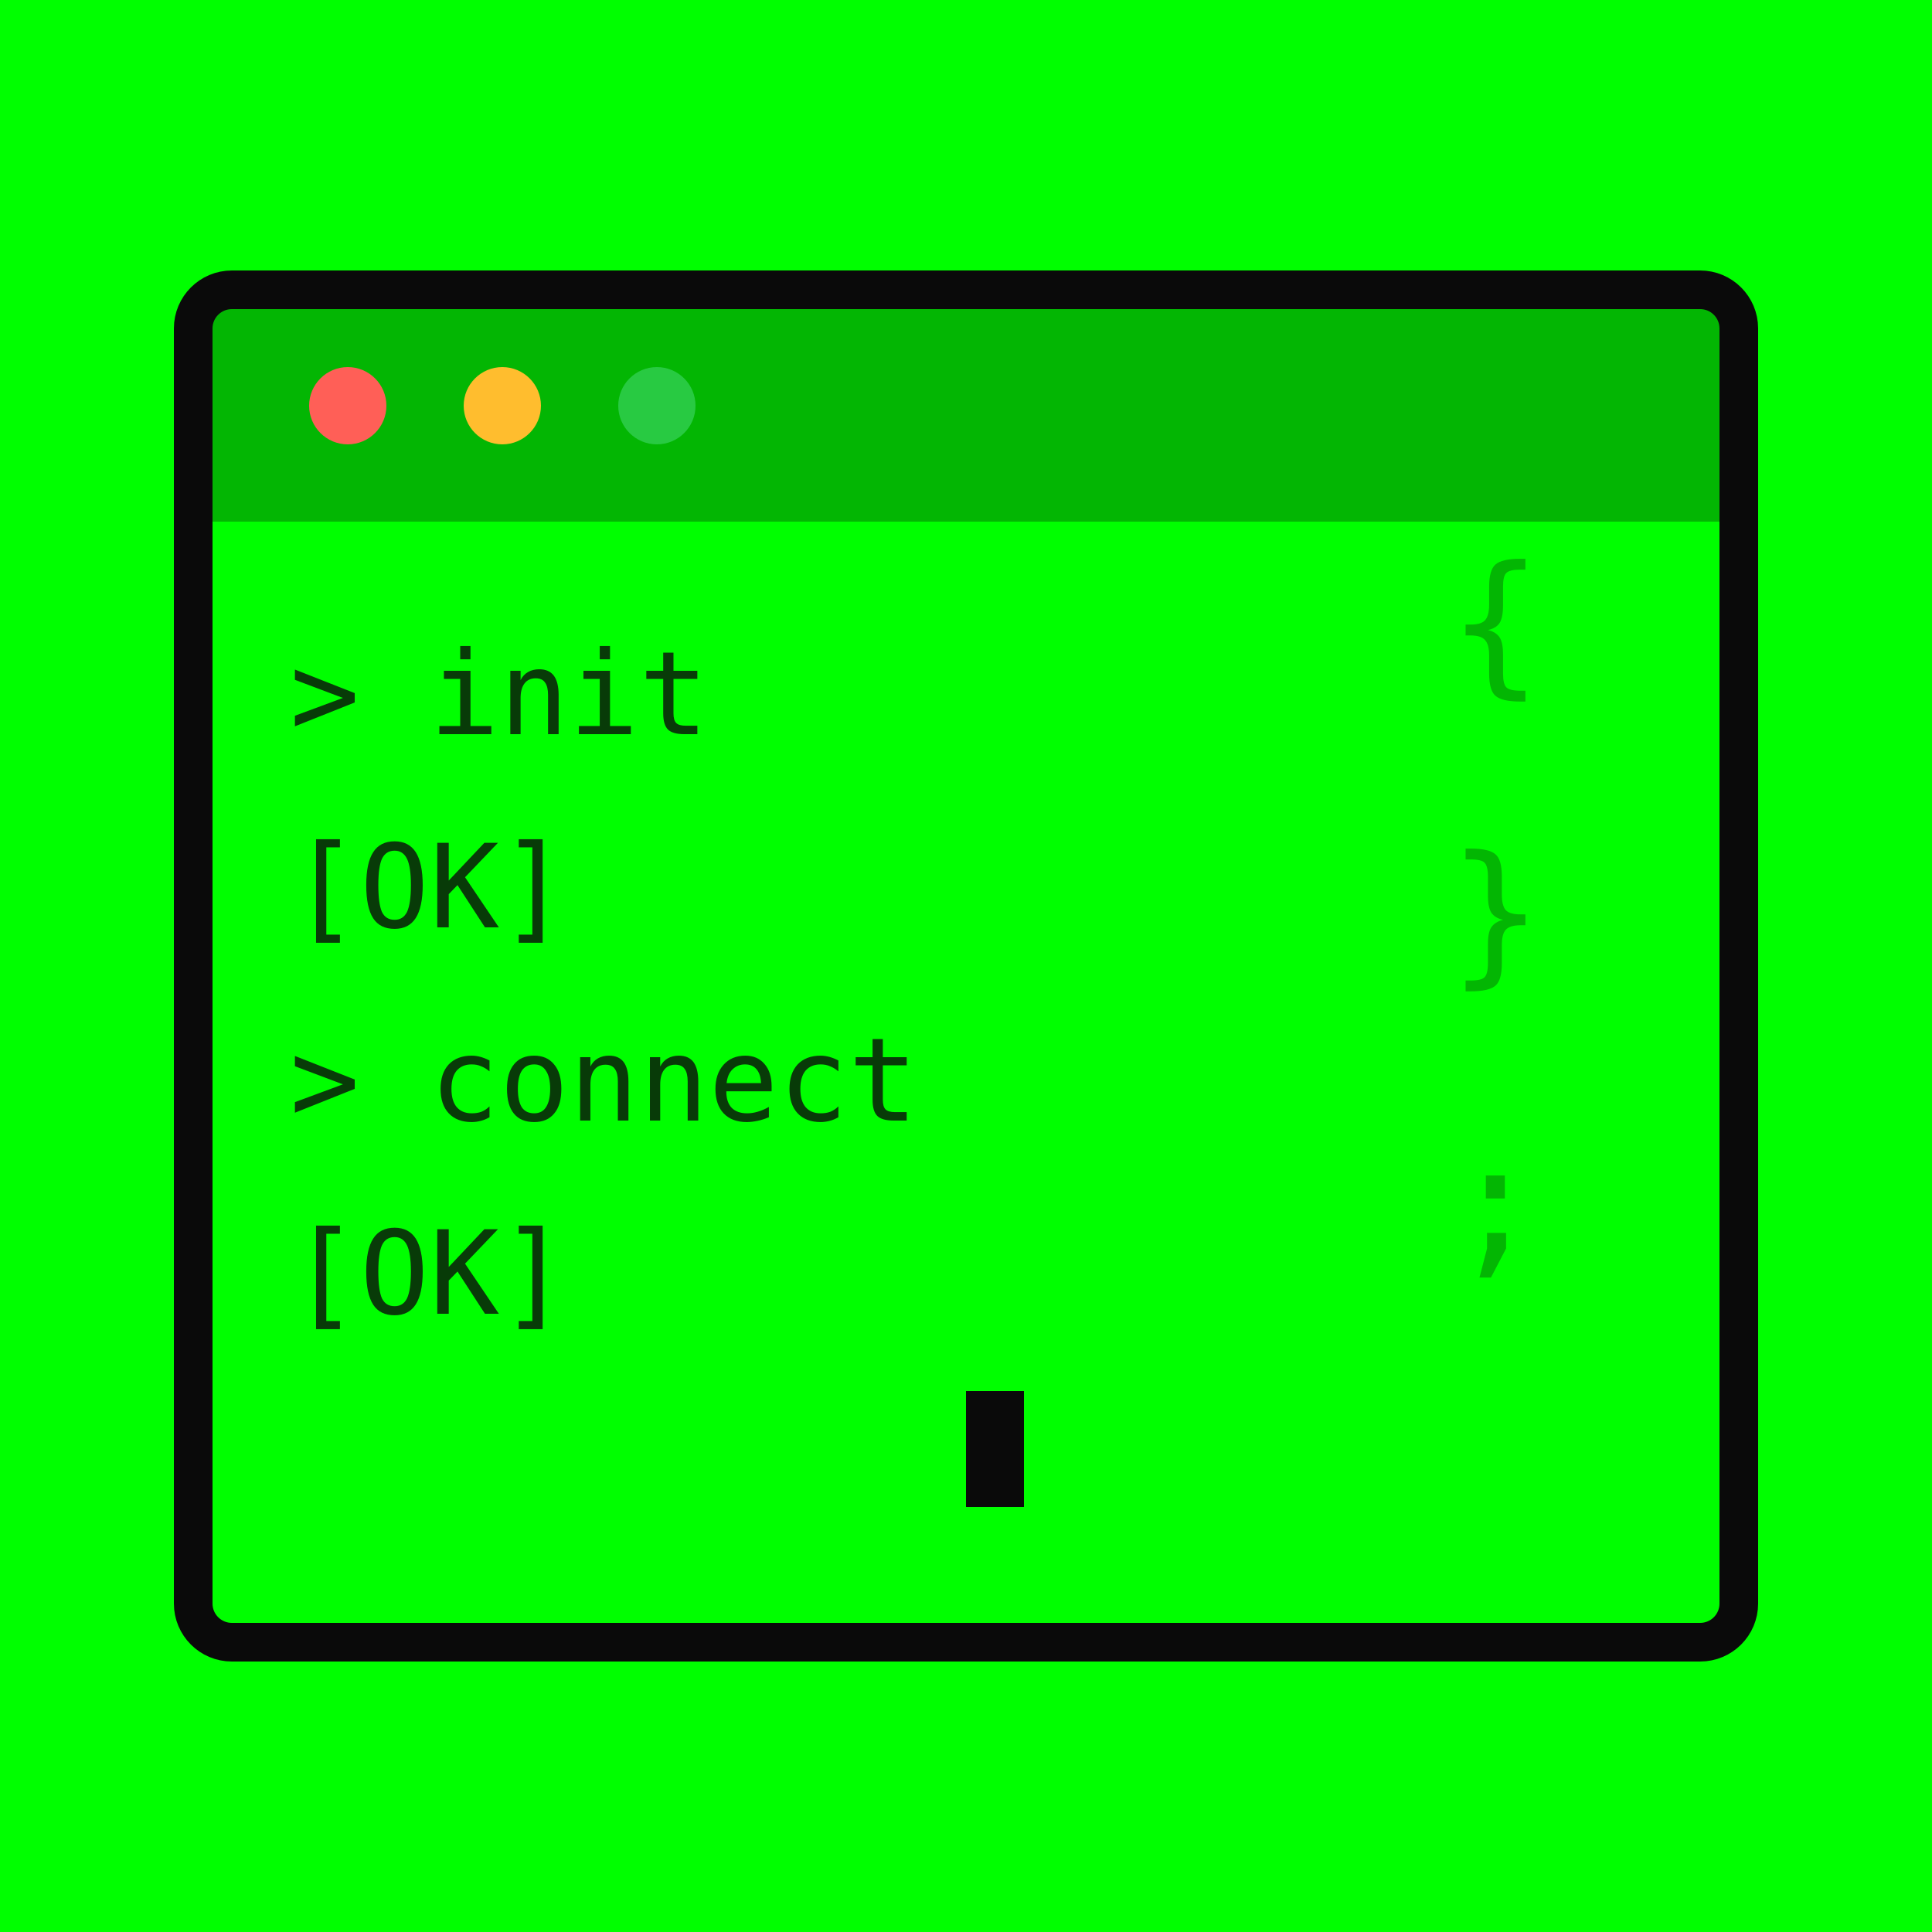
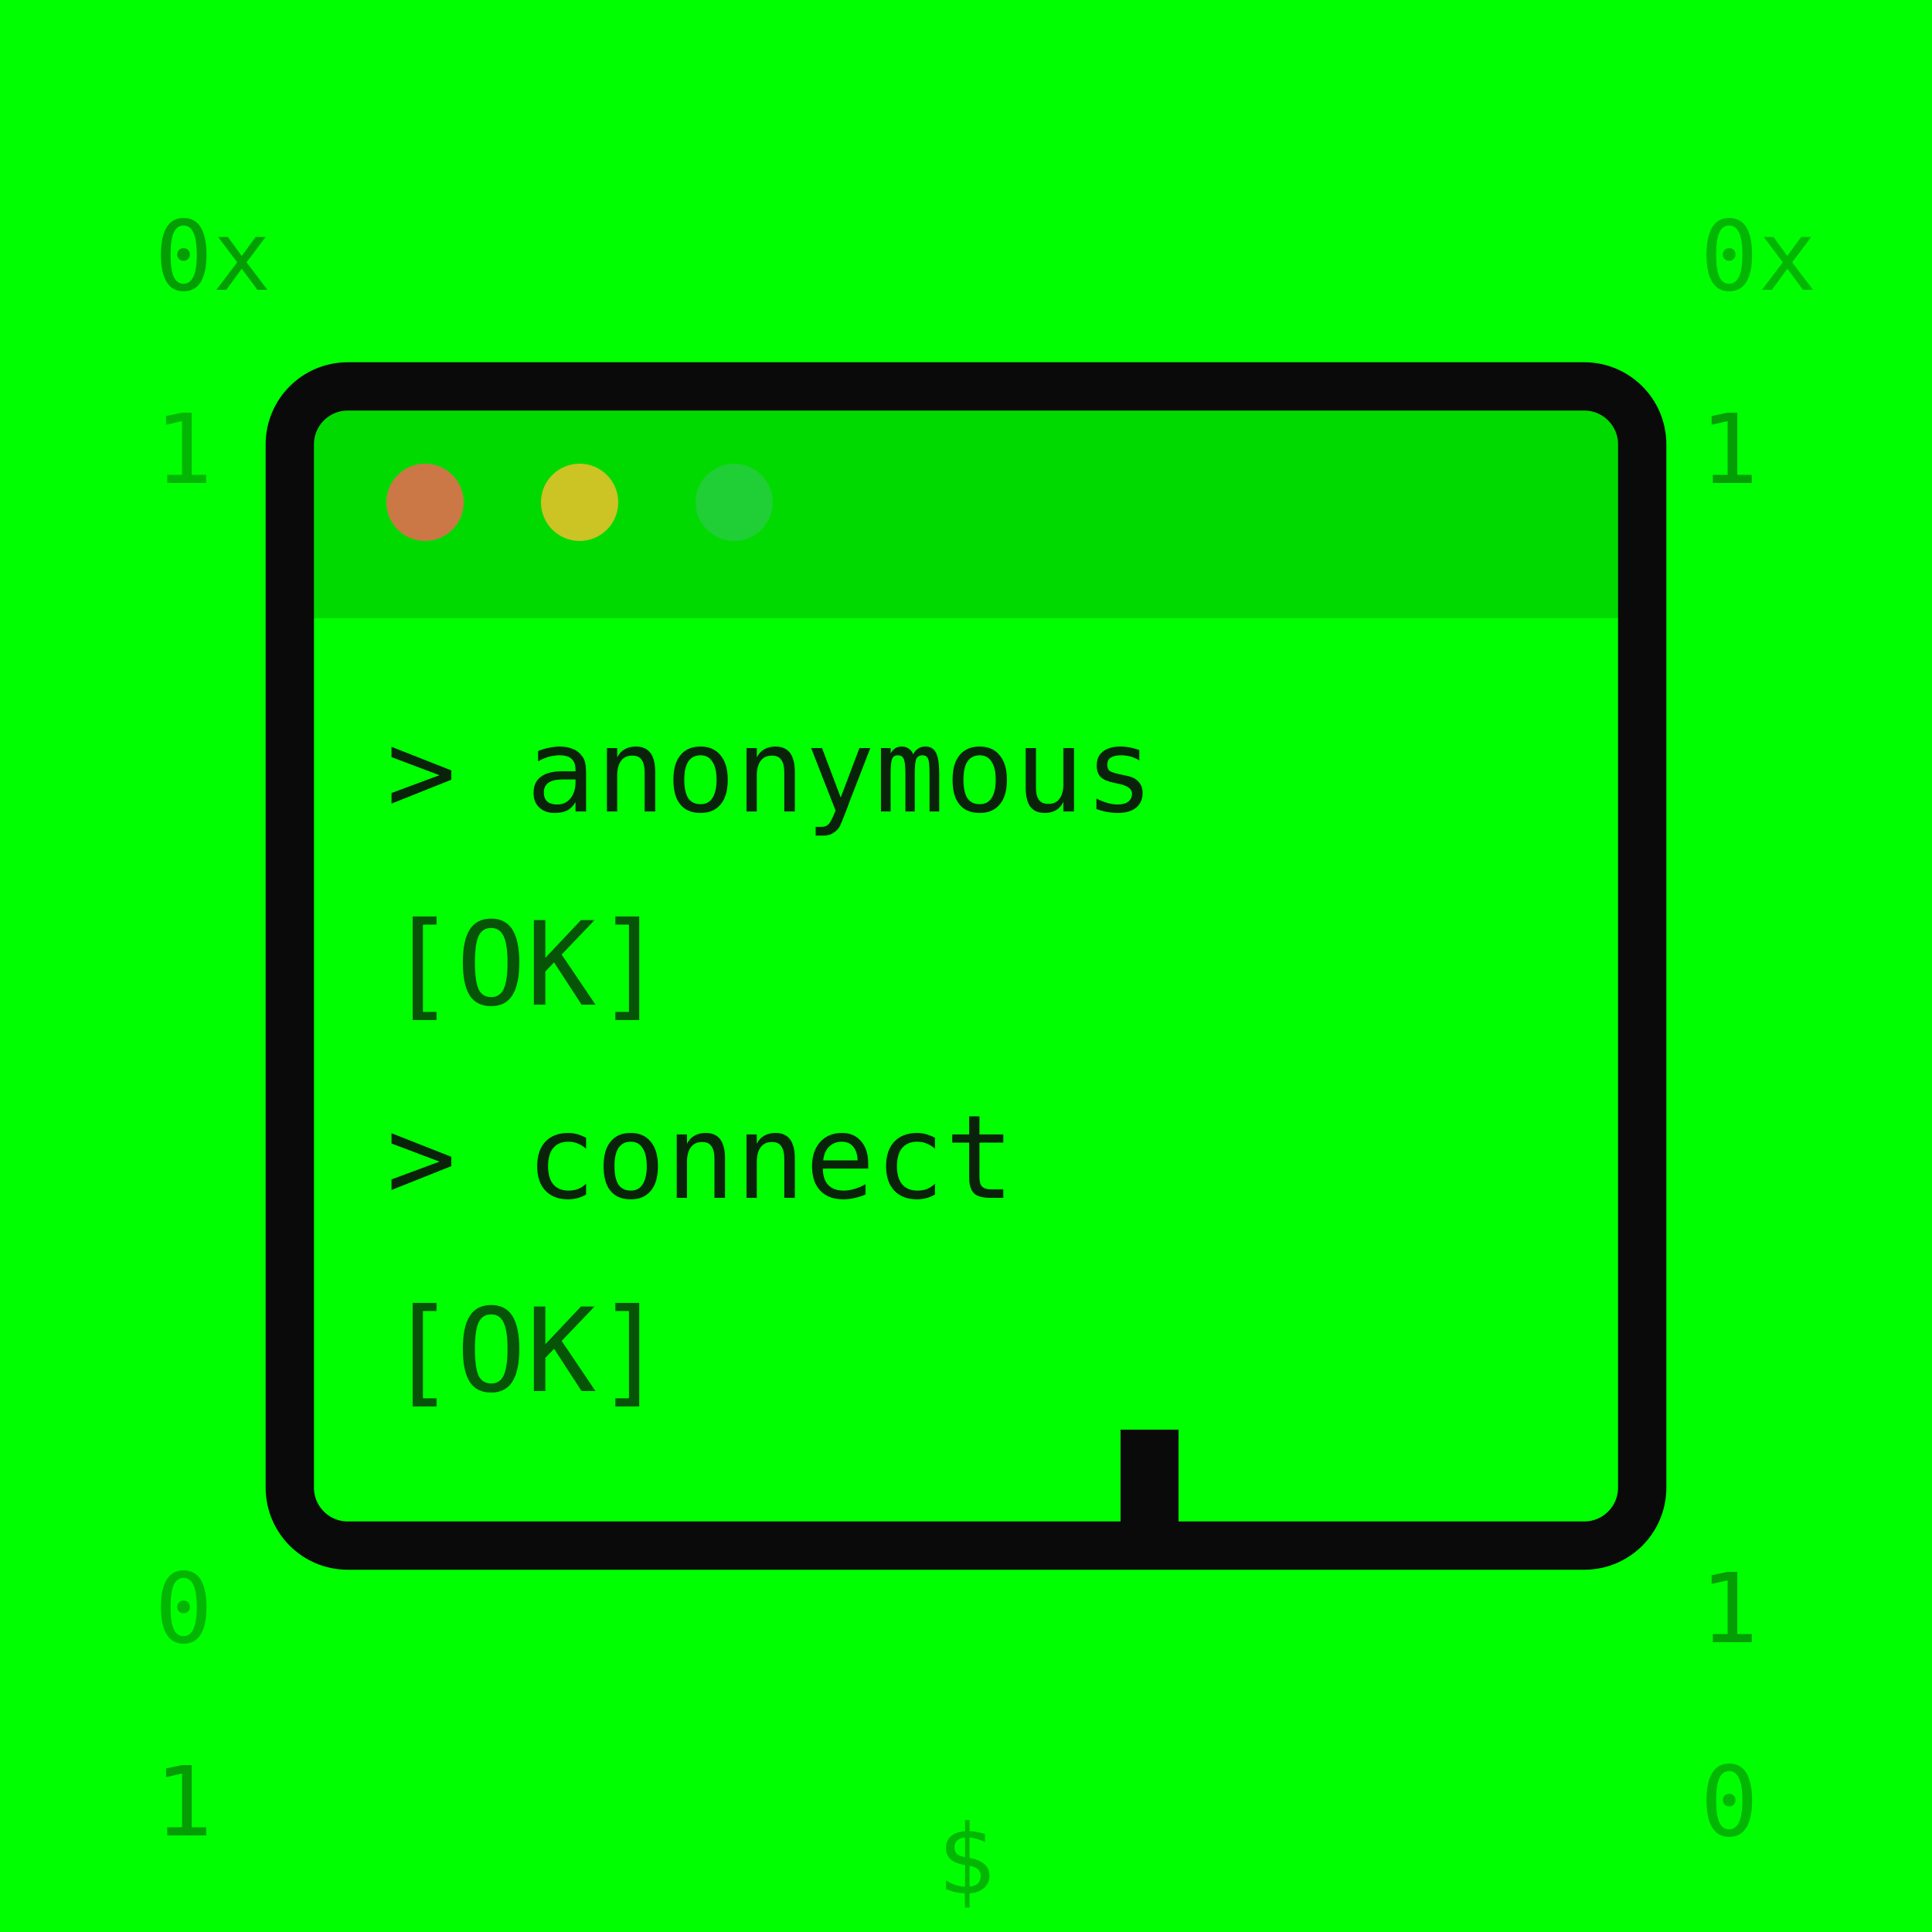
<svg xmlns="http://www.w3.org/2000/svg" viewBox="0 0 100 100">
  <rect width="100" height="100" fill="#00ff00" />
-   <rect x="10" y="15" width="80" height="70" fill="none" stroke="#0a0a0a" stroke-width="2" rx="2" />
-   <rect x="10" y="15" width="80" height="12" fill="#0a0a0a" opacity="0.3" />
-   <circle cx="18" cy="21" r="2" fill="#ff5f57" />
-   <circle cx="26" cy="21" r="2" fill="#ffbd2e" />
-   <circle cx="34" cy="21" r="2" fill="#28ca42" />
-   <text x="15" y="38" font-family="monospace" font-size="6" fill="#0a0a0a" opacity="0.8">&gt; init</text>
-   <text x="15" y="48" font-family="monospace" font-size="6" fill="#0a0a0a" opacity="0.8">[OK]</text>
-   <text x="15" y="58" font-family="monospace" font-size="6" fill="#0a0a0a" opacity="0.8">&gt; connect</text>
-   <text x="15" y="68" font-family="monospace" font-size="6" fill="#0a0a0a" opacity="0.8">[OK]</text>
-   <rect x="50" y="72" width="3" height="6" fill="#0a0a0a">
+   <rect x="15" y="20" width="70" height="60" fill="none" stroke="#0a0a0a" stroke-width="2.5" rx="3" />
+   <rect x="15" y="20" width="70" height="12" fill="#0a0a0a" opacity="0.15" />
+   <circle cx="22" cy="26" r="2" fill="#ff5f57" opacity="0.8" />
+   <circle cx="30" cy="26" r="2" fill="#ffbd2e" opacity="0.8" />
+   <circle cx="38" cy="26" r="2" fill="#28ca42" opacity="0.8" />
+   <text x="20" y="42" font-family="monospace" font-size="6" fill="#0a0a0a" opacity="0.9">&gt; anonymous</text>
+   <text x="20" y="52" font-family="monospace" font-size="6" fill="#0a0a0a" opacity="0.7">[OK]</text>
+   <text x="20" y="62" font-family="monospace" font-size="6" fill="#0a0a0a" opacity="0.9">&gt; connect</text>
+   <text x="20" y="72" font-family="monospace" font-size="6" fill="#0a0a0a" opacity="0.7">[OK]</text>
+   <rect x="58" y="74" width="3" height="6" fill="#0a0a0a" opacity="1">
    <animate attributeName="opacity" values="1;0;1" dur="1s" repeatCount="indefinite" />
  </rect>
-   <text x="75" y="35" font-family="monospace" font-size="8" fill="#0a0a0a" opacity="0.3">{</text>
-   <text x="75" y="50" font-family="monospace" font-size="8" fill="#0a0a0a" opacity="0.3">}</text>
-   <text x="75" y="65" font-family="monospace" font-size="8" fill="#0a0a0a" opacity="0.3">;</text>
+   <text x="8" y="15" font-family="monospace" font-size="5" fill="#0a0a0a" opacity="0.4">0x</text>
+   <text x="8" y="25" font-family="monospace" font-size="5" fill="#0a0a0a" opacity="0.3">1</text>
+   <text x="88" y="15" font-family="monospace" font-size="5" fill="#0a0a0a" opacity="0.3">0x</text>
+   <text x="88" y="25" font-family="monospace" font-size="5" fill="#0a0a0a" opacity="0.4">1</text>
+   <text x="8" y="85" font-family="monospace" font-size="5" fill="#0a0a0a" opacity="0.3">0</text>
+   <text x="8" y="95" font-family="monospace" font-size="5" fill="#0a0a0a" opacity="0.4">1</text>
+   <text x="88" y="85" font-family="monospace" font-size="5" fill="#0a0a0a" opacity="0.4">1</text>
+   <text x="88" y="95" font-family="monospace" font-size="5" fill="#0a0a0a" opacity="0.3">0</text>
+   <text x="50" y="98" font-family="monospace" font-size="5" fill="#0a0a0a" opacity="0.3" text-anchor="middle">$</text>
</svg>
